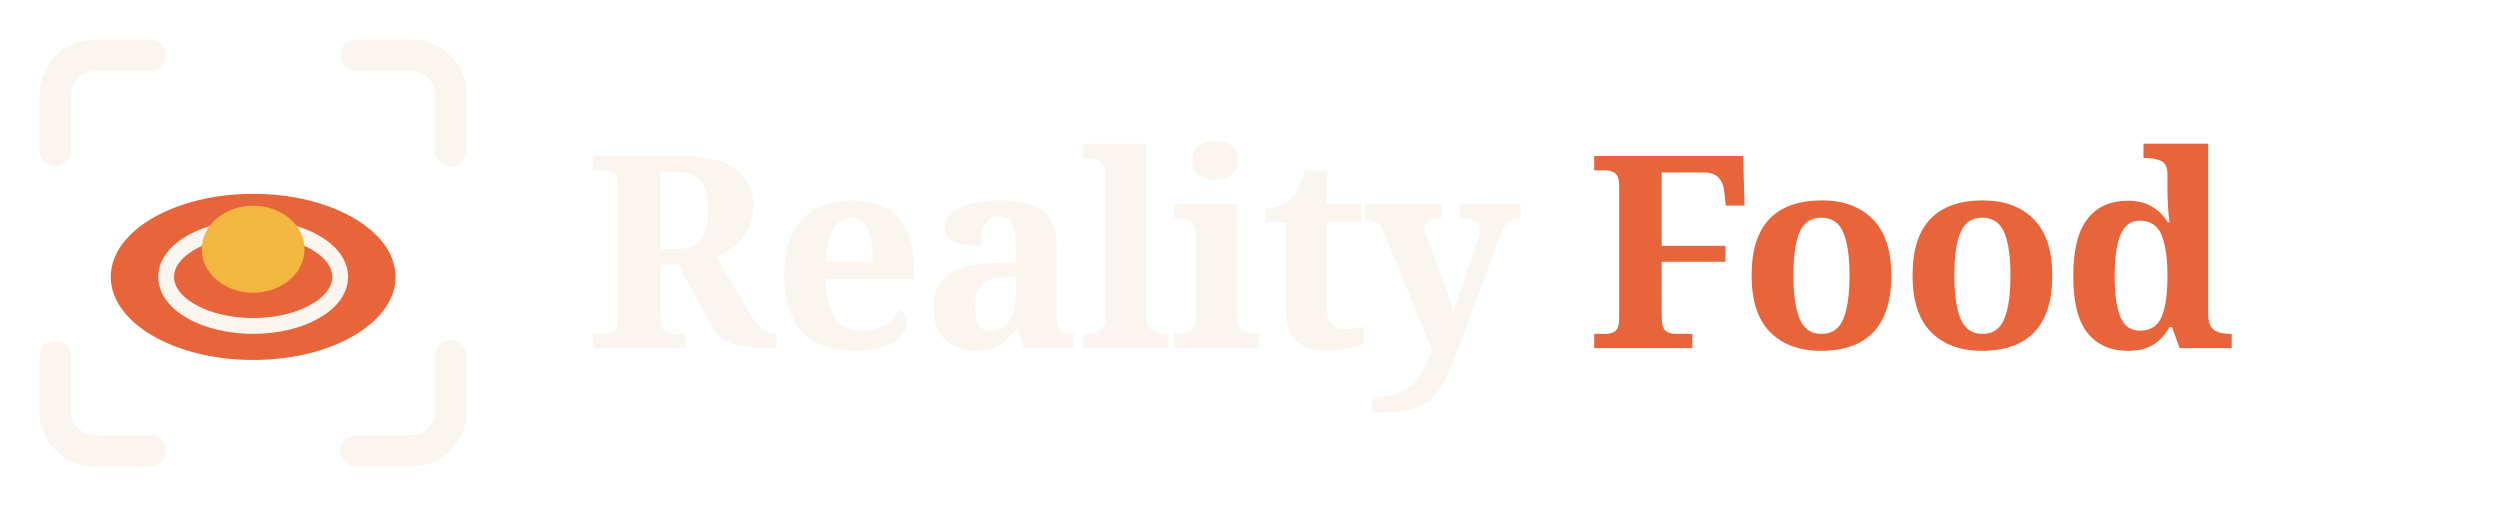
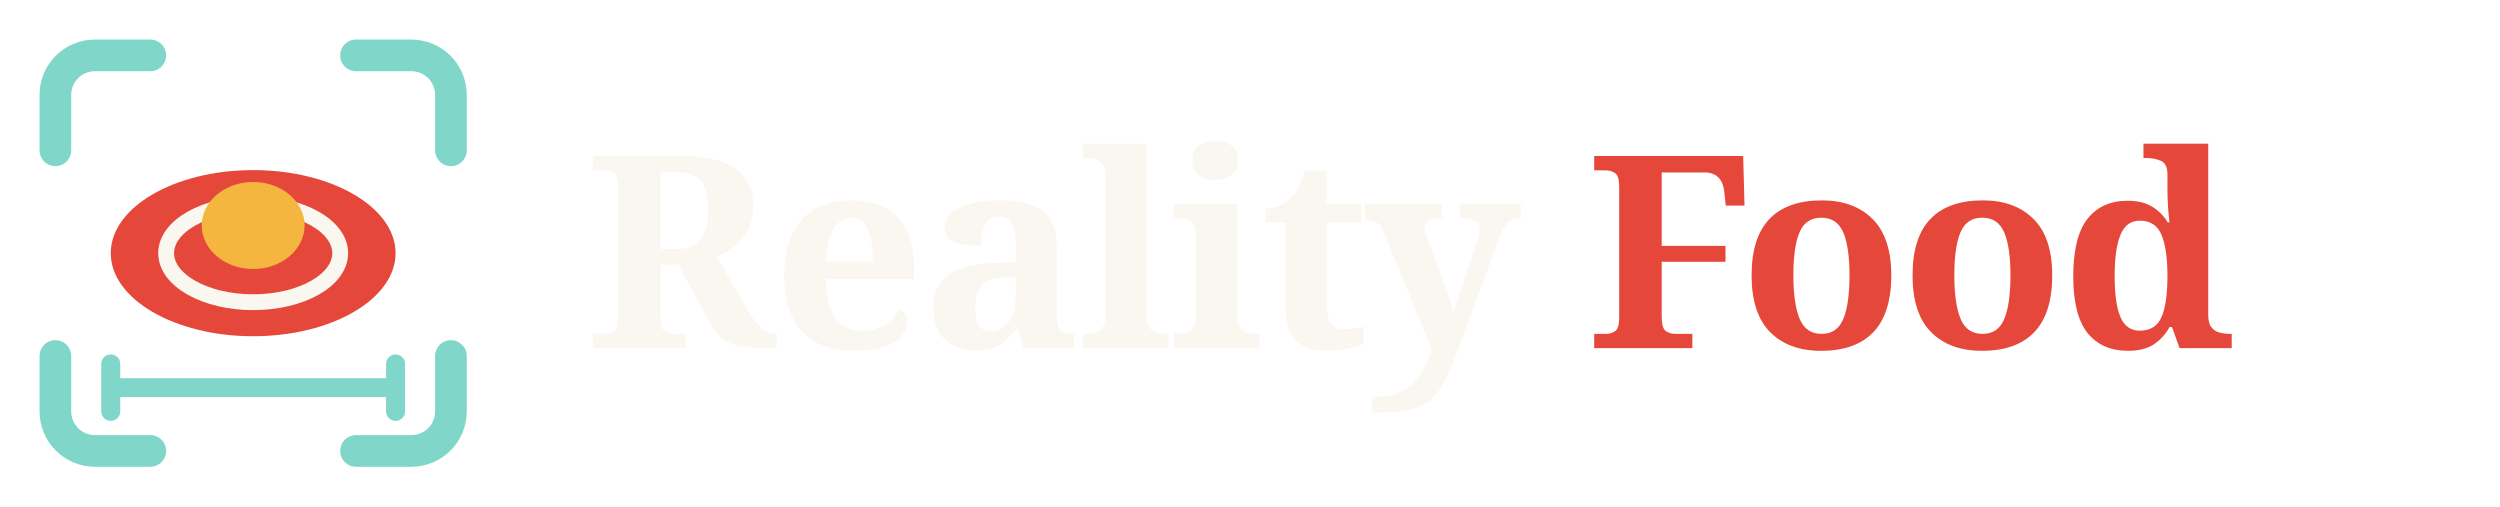
<svg xmlns="http://www.w3.org/2000/svg" viewBox="0 0 316 64" role="img" aria-label="Reality Food">
-   <path d="M7 19V12a5 5 0 0 1 5-5h7M45 7h7a5 5 0 0 1 5 5v7M57 45v7a5 5 0 0 1-5 5h-7M19 57h-7a5 5 0 0 1-5-5v-7" fill="none" stroke="#FAF6EF" stroke-width="4" stroke-linecap="round" />
-   <ellipse cx="32" cy="35" rx="18" ry="10.5" fill="#E8643A" />
-   <ellipse cx="32" cy="35" rx="11" ry="6.2" fill="none" stroke="#FAF6EF" stroke-width="2" />
-   <ellipse cx="32" cy="31.5" rx="6.5" ry="5.5" fill="#F3B63F" />
-   <text x="74" y="44" font-family="Fraunces, Georgia, serif" font-size="34" font-weight="600" letter-spacing="-0.5" fill="#FAF6EF">Reality <tspan fill="#E8643A">Food</tspan>
+   <path d="M7 19V12a5 5 0 0 1 5-5h7M45 7h7a5 5 0 0 1 5 5v7M57 45v7a5 5 0 0 1-5 5h-7M19 57h-7a5 5 0 0 1-5-5v-7" fill="none" stroke="#7FD6C9" stroke-width="4" stroke-linecap="round" />
+   <ellipse cx="32" cy="32" rx="18" ry="10.5" fill="#E5483A" />
+   <ellipse cx="32" cy="32" rx="11" ry="6.2" fill="none" stroke="#FAF7F1" stroke-width="2" />
+   <ellipse cx="32" cy="28.5" rx="6.5" ry="5.5" fill="#F4B63E" />
+   <path d="M14 49h36M14 46v6M50 46v6" fill="none" stroke="#7FD6C9" stroke-width="2.4" stroke-linecap="round" />
+   <text x="74" y="44" font-family="Fraunces, Georgia, serif" font-size="34" font-weight="600" letter-spacing="-0.5" fill="#FAF7F1">Reality <tspan fill="#E5483A">Food</tspan>
  </text>
</svg>
